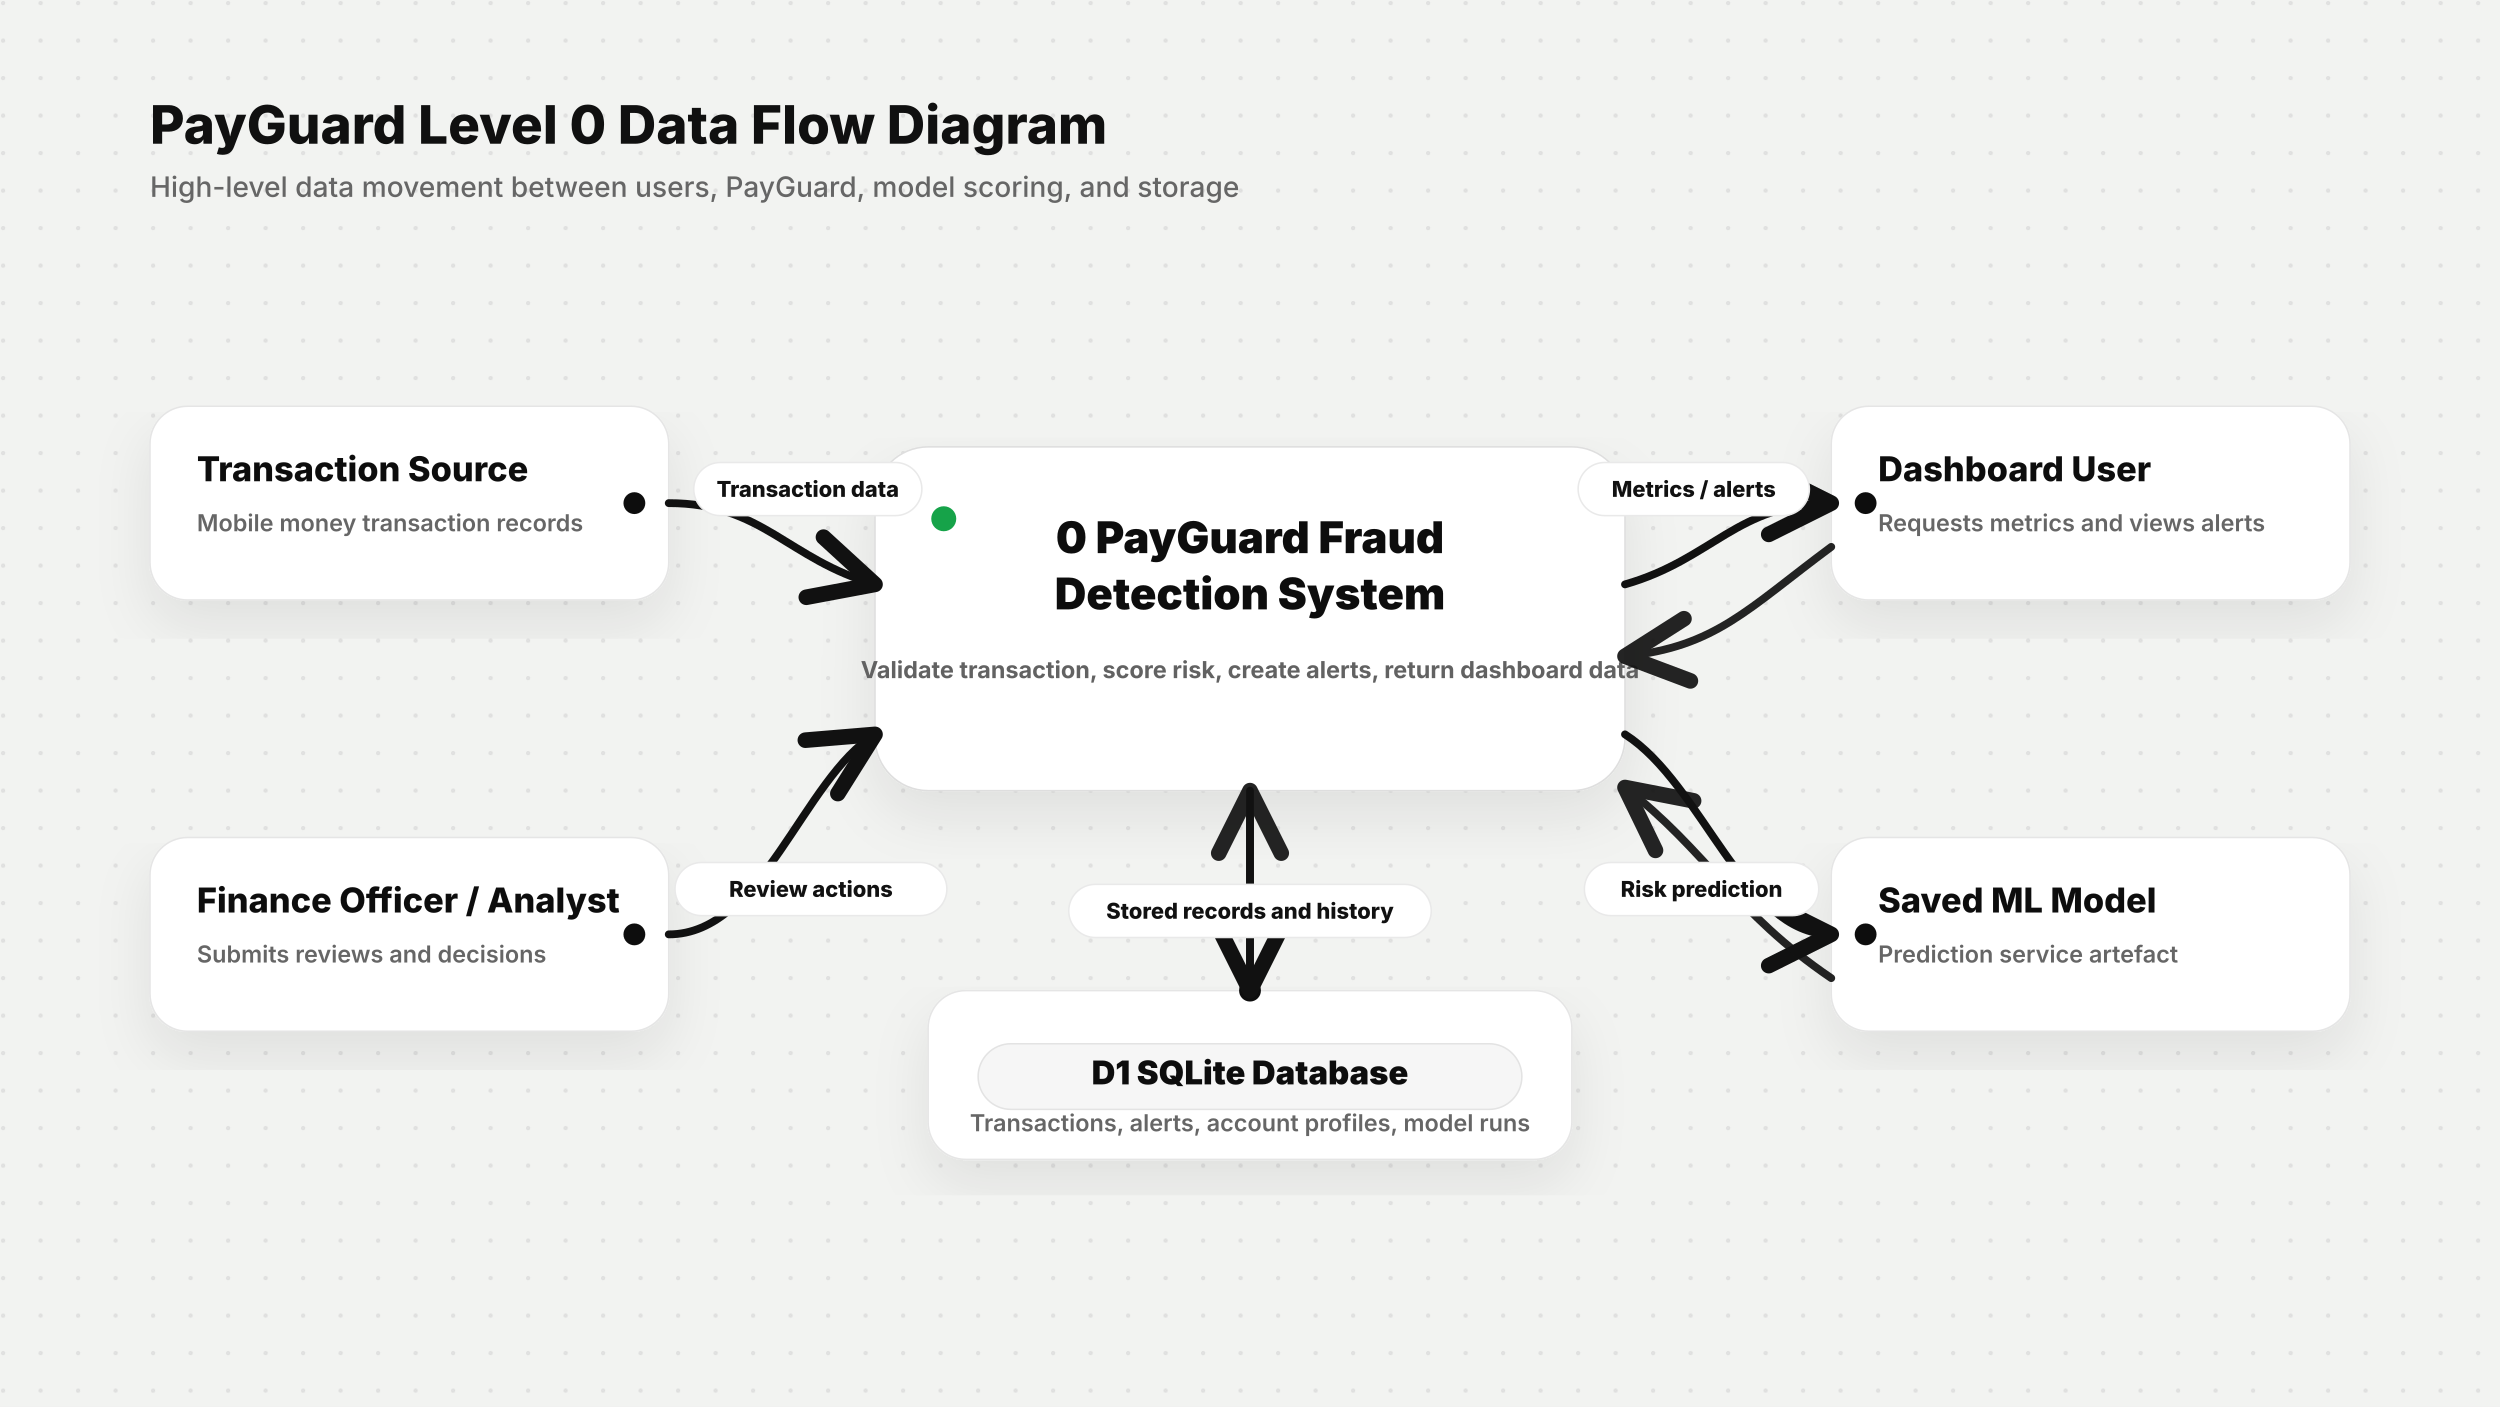
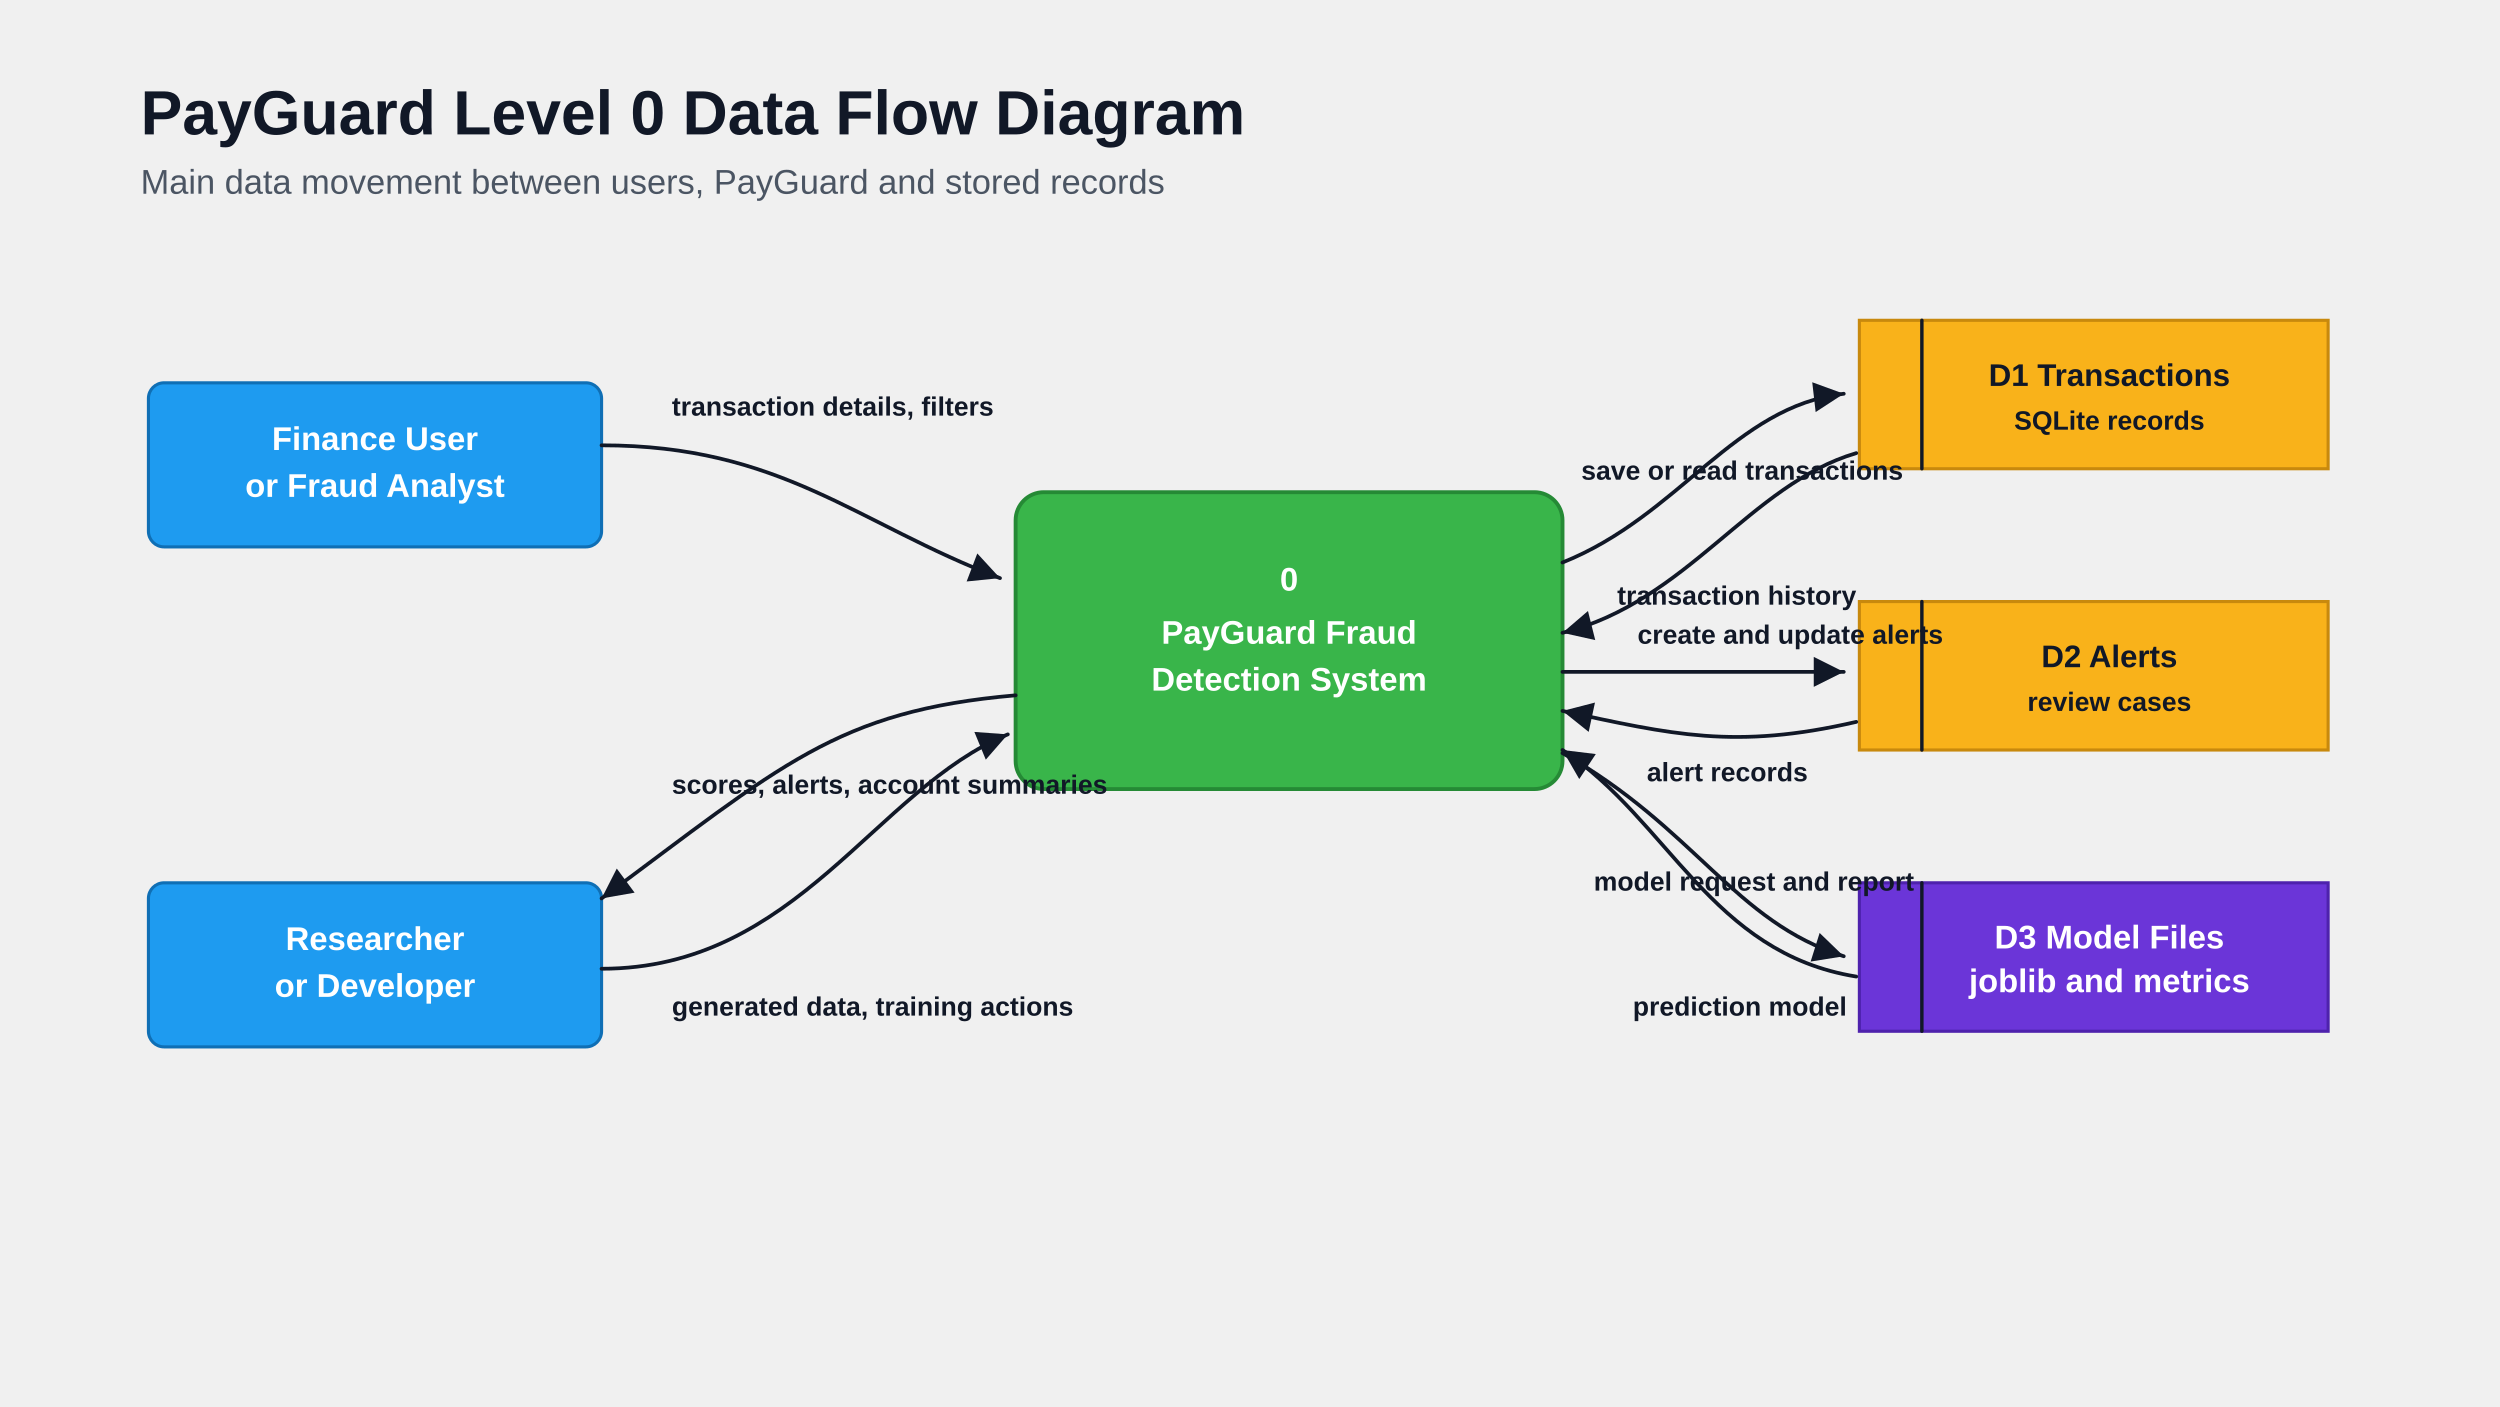
<svg xmlns="http://www.w3.org/2000/svg" width="1600" height="900" viewBox="0 0 1600 900" role="img" aria-labelledby="title desc">
  <defs>
-     <pattern id="dot-grid" width="24" height="24" patternUnits="userSpaceOnUse">
-       <circle cx="2" cy="2" r="1.4" fill="#d8d8d8" opacity="0.72" />
-     </pattern>
-     <filter id="card-shadow" x="-10%" y="-10%" width="120%" height="130%">
-       <feDropShadow dx="0" dy="16" stdDeviation="18" flood-color="#111111" flood-opacity="0.08" />
-     </filter>
    <marker id="arrow" markerWidth="12" markerHeight="12" refX="10" refY="6" orient="auto">
-       <path d="M2,2 L10,6 L2,10" fill="none" stroke="#111111" stroke-width="2" stroke-linecap="round" stroke-linejoin="round" />
+       <path d="M2 2 L10 6 L2 10 Z" fill="#111827" />
    </marker>
+     <style>
+       .title { fill: #111827; font-family: Calibri, Arial, sans-serif; font-size: 40px; font-weight: 700; }
+       .subtitle { fill: #4b5563; font-family: Calibri, Arial, sans-serif; font-size: 22px; }
+       .entity { fill: #1e9bf0; stroke: #0f6fb5; stroke-width: 2; }
+       .process { fill: #39b54a; stroke: #258a35; stroke-width: 2.5; }
+       .store { fill: #f9b21a; stroke: #c8890d; stroke-width: 2; }
+       .model { fill: #6b35d8; stroke: #4e22ad; stroke-width: 2; }
+       .textLight { fill: #ffffff; font-family: Calibri, Arial, sans-serif; font-size: 21px; font-weight: 700; }
+       .textDark { fill: #111827; font-family: Calibri, Arial, sans-serif; font-size: 20px; font-weight: 700; }
+       .small { fill: #111827; font-family: Calibri, Arial, sans-serif; font-size: 17px; font-weight: 600; }
+       .line { stroke: #111827; stroke-width: 2.4; fill: none; marker-end: url(#arrow); stroke-linecap: round; stroke-linejoin: round; }
+       .storeLine { stroke: #111827; stroke-width: 2.2; fill: none; stroke-linecap: round; }
+     </style>
  </defs>
-   <rect width="1600" height="900" fill="#f2f3f1" />
-   <rect width="1600" height="900" fill="url(#dot-grid)" opacity="0.95" />
-   <g font-family="Inter, Arial, sans-serif">
-     <text x="96" y="92" font-size="34" font-weight="800" fill="#101010">PayGuard Level 0 Data Flow Diagram</text>
-     <text x="96" y="126" font-size="18" font-weight="500" fill="#666666">High-level data movement between users, PayGuard, model scoring, and storage</text>
-     <g filter="url(#card-shadow)">
-       <rect x="560" y="286" width="480" height="220" rx="34" fill="#ffffff" stroke="#dedede" />
-       <circle cx="604" cy="332" r="8" fill="#16a34a" />
-       <text x="800" y="354" text-anchor="middle" font-size="28" font-weight="850" fill="#111111">0 PayGuard Fraud</text>
-       <text x="800" y="390" text-anchor="middle" font-size="28" font-weight="850" fill="#111111">Detection System</text>
-       <text x="800" y="434" text-anchor="middle" font-size="15" font-weight="700" fill="#626262">Validate transaction, score risk, create alerts, return dashboard data</text>
-     </g>
-     <g filter="url(#card-shadow)">
-       <rect x="96" y="260" width="332" height="124" rx="24" fill="#ffffff" stroke="#e5e5e5" />
-       <text x="126" y="308" font-size="22" font-weight="800" fill="#111111">Transaction Source</text>
-       <text x="126" y="340" font-size="15" font-weight="600" fill="#666666">Mobile money transaction records</text>
-       <circle cx="406" cy="322" r="7" fill="#111111" />
-     </g>
-     <g filter="url(#card-shadow)">
-       <rect x="96" y="536" width="332" height="124" rx="24" fill="#ffffff" stroke="#e5e5e5" />
-       <text x="126" y="584" font-size="22" font-weight="800" fill="#111111">Finance Officer / Analyst</text>
-       <text x="126" y="616" font-size="15" font-weight="600" fill="#666666">Submits reviews and decisions</text>
-       <circle cx="406" cy="598" r="7" fill="#111111" />
-     </g>
-     <g filter="url(#card-shadow)">
-       <rect x="1172" y="260" width="332" height="124" rx="24" fill="#ffffff" stroke="#e5e5e5" />
-       <text x="1202" y="308" font-size="22" font-weight="800" fill="#111111">Dashboard User</text>
-       <text x="1202" y="340" font-size="15" font-weight="600" fill="#666666">Requests metrics and views alerts</text>
-       <circle cx="1194" cy="322" r="7" fill="#111111" />
-     </g>
-     <g filter="url(#card-shadow)">
-       <rect x="1172" y="536" width="332" height="124" rx="24" fill="#ffffff" stroke="#e5e5e5" />
-       <text x="1202" y="584" font-size="22" font-weight="800" fill="#111111">Saved ML Model</text>
-       <text x="1202" y="616" font-size="15" font-weight="600" fill="#666666">Prediction service artefact</text>
-       <circle cx="1194" cy="598" r="7" fill="#111111" />
-     </g>
-     <g filter="url(#card-shadow)">
-       <rect x="594" y="634" width="412" height="108" rx="24" fill="#ffffff" stroke="#e5e5e5" />
-       <rect x="626" y="668" width="348" height="42" rx="21" fill="#f6f6f6" stroke="#e3e3e3" />
-       <text x="800" y="694" text-anchor="middle" font-size="21" font-weight="850" fill="#111111">D1 SQLite Database</text>
-       <text x="800" y="724" text-anchor="middle" font-size="15" font-weight="600" fill="#666666">Transactions, alerts, account profiles, model runs</text>
-       <circle cx="800" cy="634" r="7" fill="#111111" />
-     </g>
-     <g fill="none" stroke="#111111" stroke-width="5" stroke-linecap="round" marker-end="url(#arrow)">
-       <path d="M428 322 C488 322, 504 358, 560 374" />
-       <path d="M428 598 C488 598, 514 498, 560 470" />
-       <path d="M1040 374 C1096 358, 1112 322, 1172 322" />
-       <path d="M1040 470 C1090 502, 1116 598, 1172 598" />
-       <path d="M800 506 C800 558, 800 588, 800 634" />
-     </g>
-     <g fill="none" stroke="#111111" stroke-width="5" stroke-linecap="round" marker-end="url(#arrow)" opacity="0.92">
-       <path d="M1172 350 C1118 390, 1098 414, 1040 420" />
-       <path d="M1172 626 C1110 584, 1092 544, 1040 504" />
-       <path d="M800 634 C800 590, 800 556, 800 506" />
-     </g>
-     <g font-size="14" font-weight="800" fill="#111111">
-       <rect x="444" y="296" width="146" height="34" rx="17" fill="#ffffff" stroke="#e9e9e9" />
-       <text x="517" y="318" text-anchor="middle">Transaction data</text>
-       <rect x="432" y="552" width="174" height="34" rx="17" fill="#ffffff" stroke="#e9e9e9" />
-       <text x="519" y="574" text-anchor="middle">Review actions</text>
-       <rect x="1010" y="296" width="148" height="34" rx="17" fill="#ffffff" stroke="#e9e9e9" />
-       <text x="1084" y="318" text-anchor="middle">Metrics / alerts</text>
-       <rect x="1014" y="552" width="150" height="34" rx="17" fill="#ffffff" stroke="#e9e9e9" />
-       <text x="1089" y="574" text-anchor="middle">Risk prediction</text>
-       <rect x="684" y="566" width="232" height="34" rx="17" fill="#ffffff" stroke="#e9e9e9" />
-       <text x="800" y="588" text-anchor="middle">Stored records and history</text>
-     </g>
-   </g>
+   <text x="90" y="86" class="title">PayGuard Level 0 Data Flow Diagram</text>
+   <text x="90" y="124" class="subtitle">Main data movement between users, PayGuard and stored records</text>
+   <rect x="650" y="315" width="350" height="190" rx="18" class="process" />
+   <text x="825" y="378" class="textLight" text-anchor="middle">0</text>
+   <text x="825" y="412" class="textLight" text-anchor="middle">PayGuard Fraud</text>
+   <text x="825" y="442" class="textLight" text-anchor="middle">Detection System</text>
+   <rect x="95" y="245" width="290" height="105" rx="10" class="entity" />
+   <text x="240" y="288" class="textLight" text-anchor="middle">Finance User</text>
+   <text x="240" y="318" class="textLight" text-anchor="middle">or Fraud Analyst</text>
+   <rect x="95" y="565" width="290" height="105" rx="10" class="entity" />
+   <text x="240" y="608" class="textLight" text-anchor="middle">Researcher</text>
+   <text x="240" y="638" class="textLight" text-anchor="middle">or Developer</text>
+   <path d="M1190 205 H1490 V300 H1190 Z" class="store" />
+   <line x1="1230" y1="205" x2="1230" y2="300" class="storeLine" />
+   <text x="1350" y="247" class="textDark" text-anchor="middle">D1 Transactions</text>
+   <text x="1350" y="275" class="small" text-anchor="middle">SQLite records</text>
+   <path d="M1190 385 H1490 V480 H1190 Z" class="store" />
+   <line x1="1230" y1="385" x2="1230" y2="480" class="storeLine" />
+   <text x="1350" y="427" class="textDark" text-anchor="middle">D2 Alerts</text>
+   <text x="1350" y="455" class="small" text-anchor="middle">review cases</text>
+   <path d="M1190 565 H1490 V660 H1190 Z" class="model" />
+   <line x1="1230" y1="565" x2="1230" y2="660" class="storeLine" />
+   <text x="1350" y="607" class="textLight" text-anchor="middle">D3 Model Files</text>
+   <text x="1350" y="635" class="textLight" text-anchor="middle">joblib and metrics</text>
+   <path d="M385 285 C500 285 548 335 640 370" class="line" />
+   <text x="430" y="266" class="small">transaction details, filters</text>
+   <path d="M650 445 C535 455 500 490 385 575" class="line" />
+   <text x="430" y="508" class="small">scores, alerts, account summaries</text>
+   <path d="M385 620 C510 620 560 505 645 470" class="line" />
+   <text x="430" y="650" class="small">generated data, training actions</text>
+   <path d="M1000 360 C1075 330 1110 260 1180 252" class="line" />
+   <text x="1012" y="307" class="small">save or read transactions</text>
+   <path d="M1188 290 C1120 310 1080 385 1000 405" class="line" />
+   <text x="1035" y="387" class="small">transaction history</text>
+   <path d="M1000 430 H1180" class="line" />
+   <text x="1048" y="412" class="small">create and update alerts</text>
+   <path d="M1188 462 C1110 480 1070 470 1000 455" class="line" />
+   <text x="1054" y="500" class="small">alert records</text>
+   <path d="M1000 482 C1085 530 1110 590 1180 612" class="line" />
+   <text x="1020" y="570" class="small">model request and report</text>
+   <path d="M1188 625 C1095 610 1068 525 1000 480" class="line" />
+   <text x="1045" y="650" class="small">prediction model</text>
</svg>
